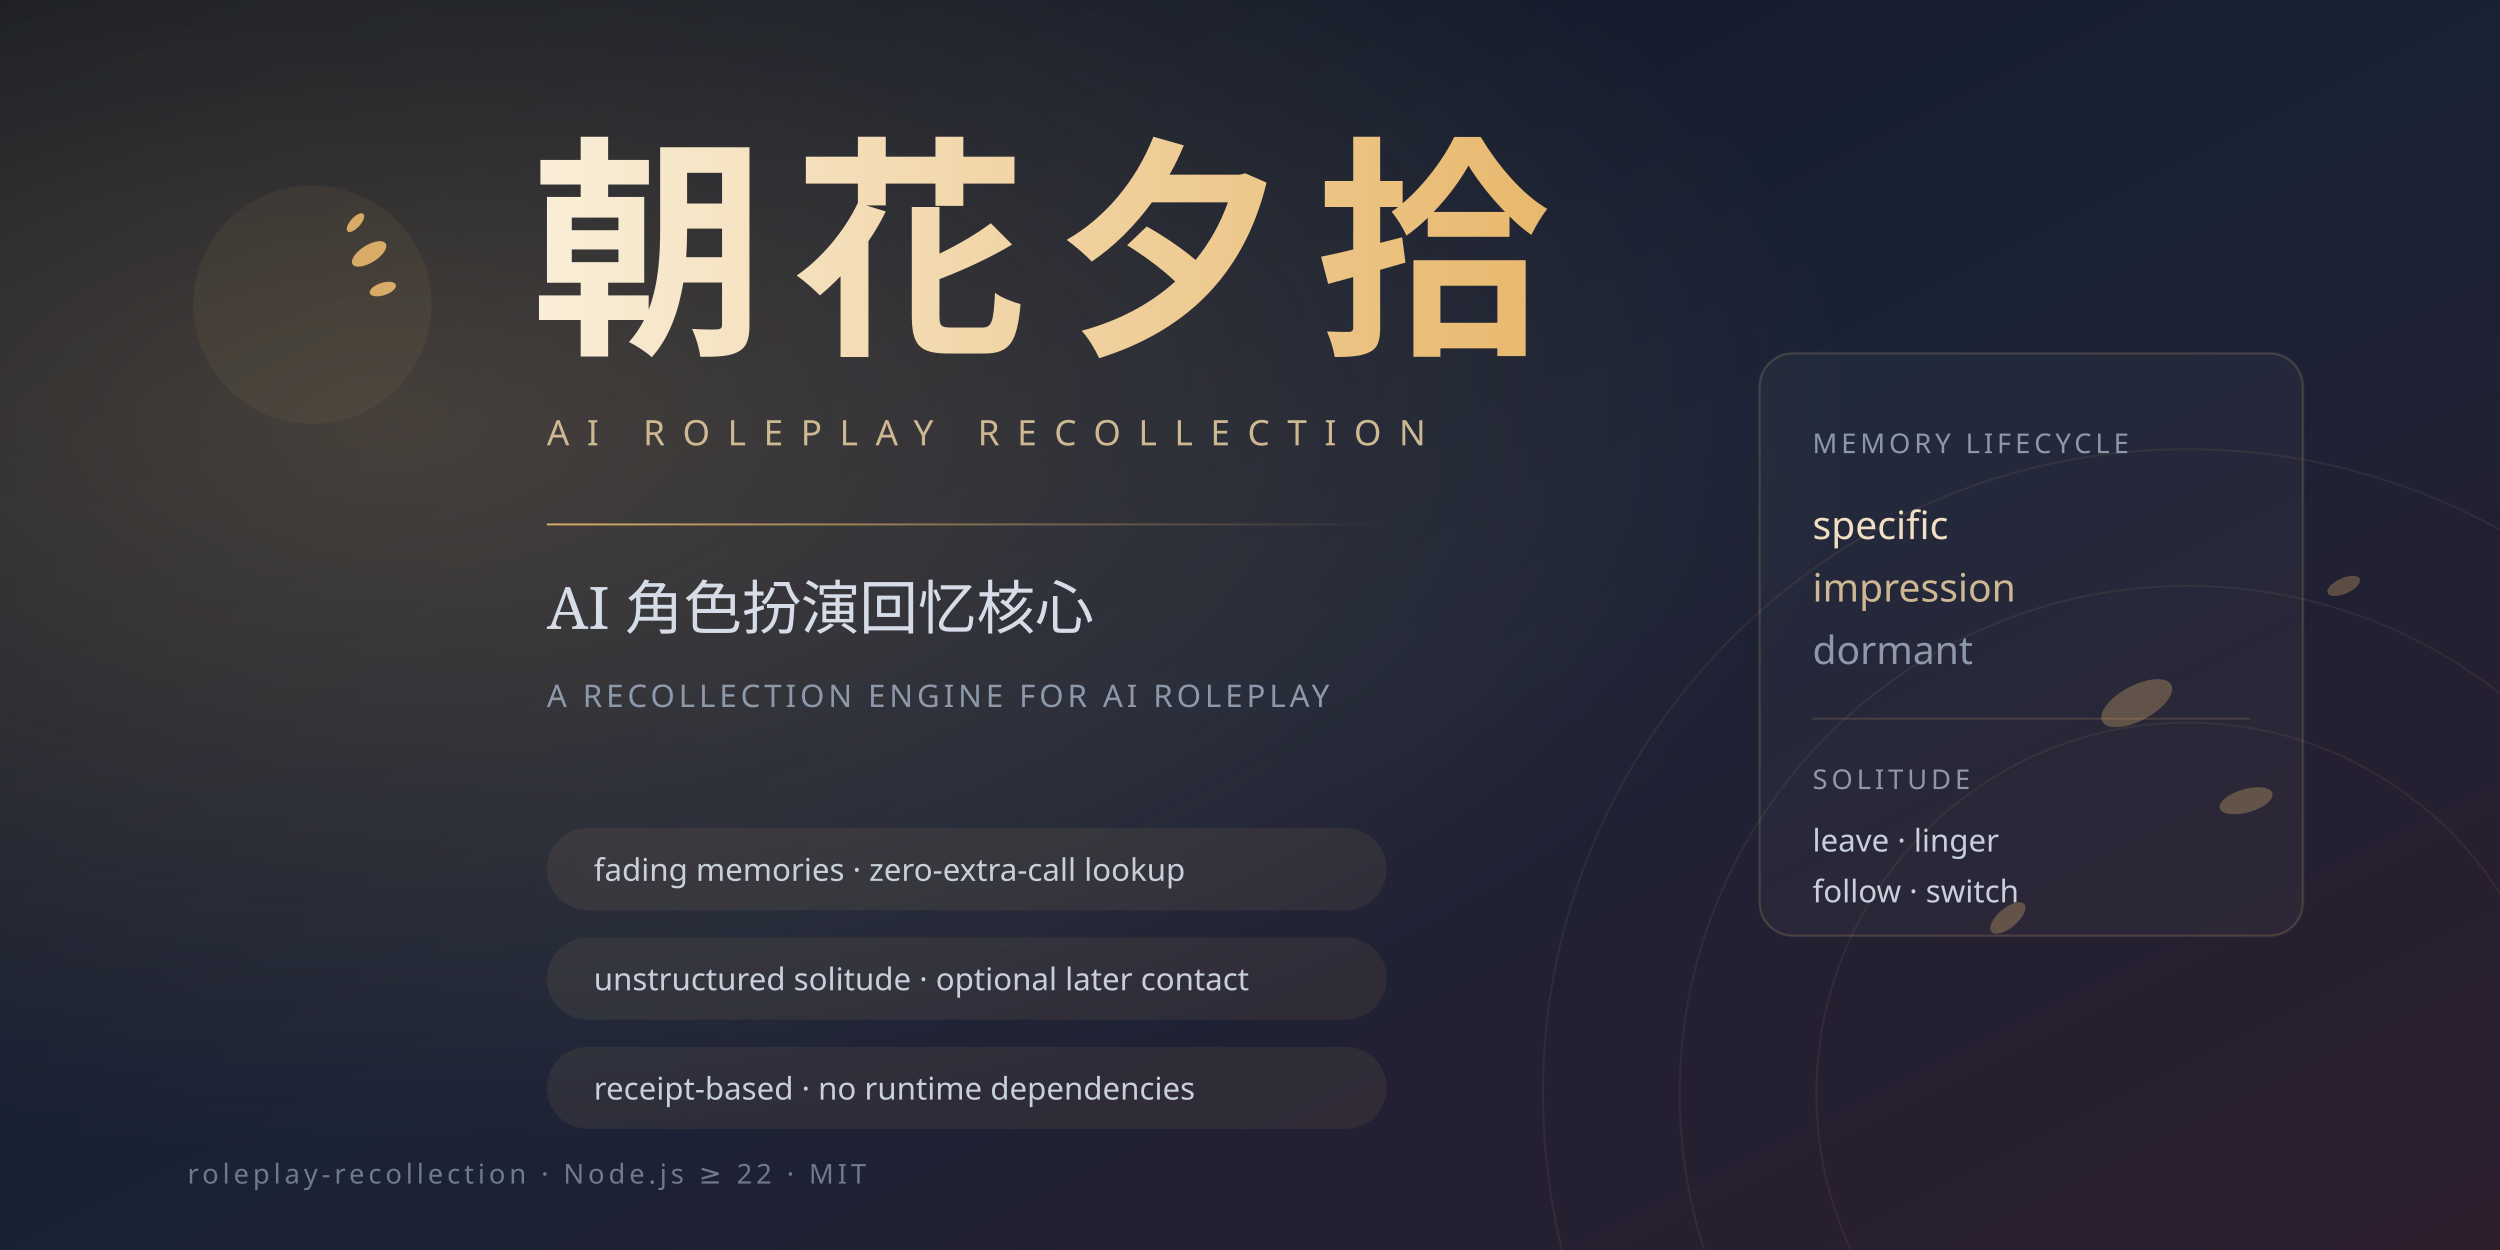
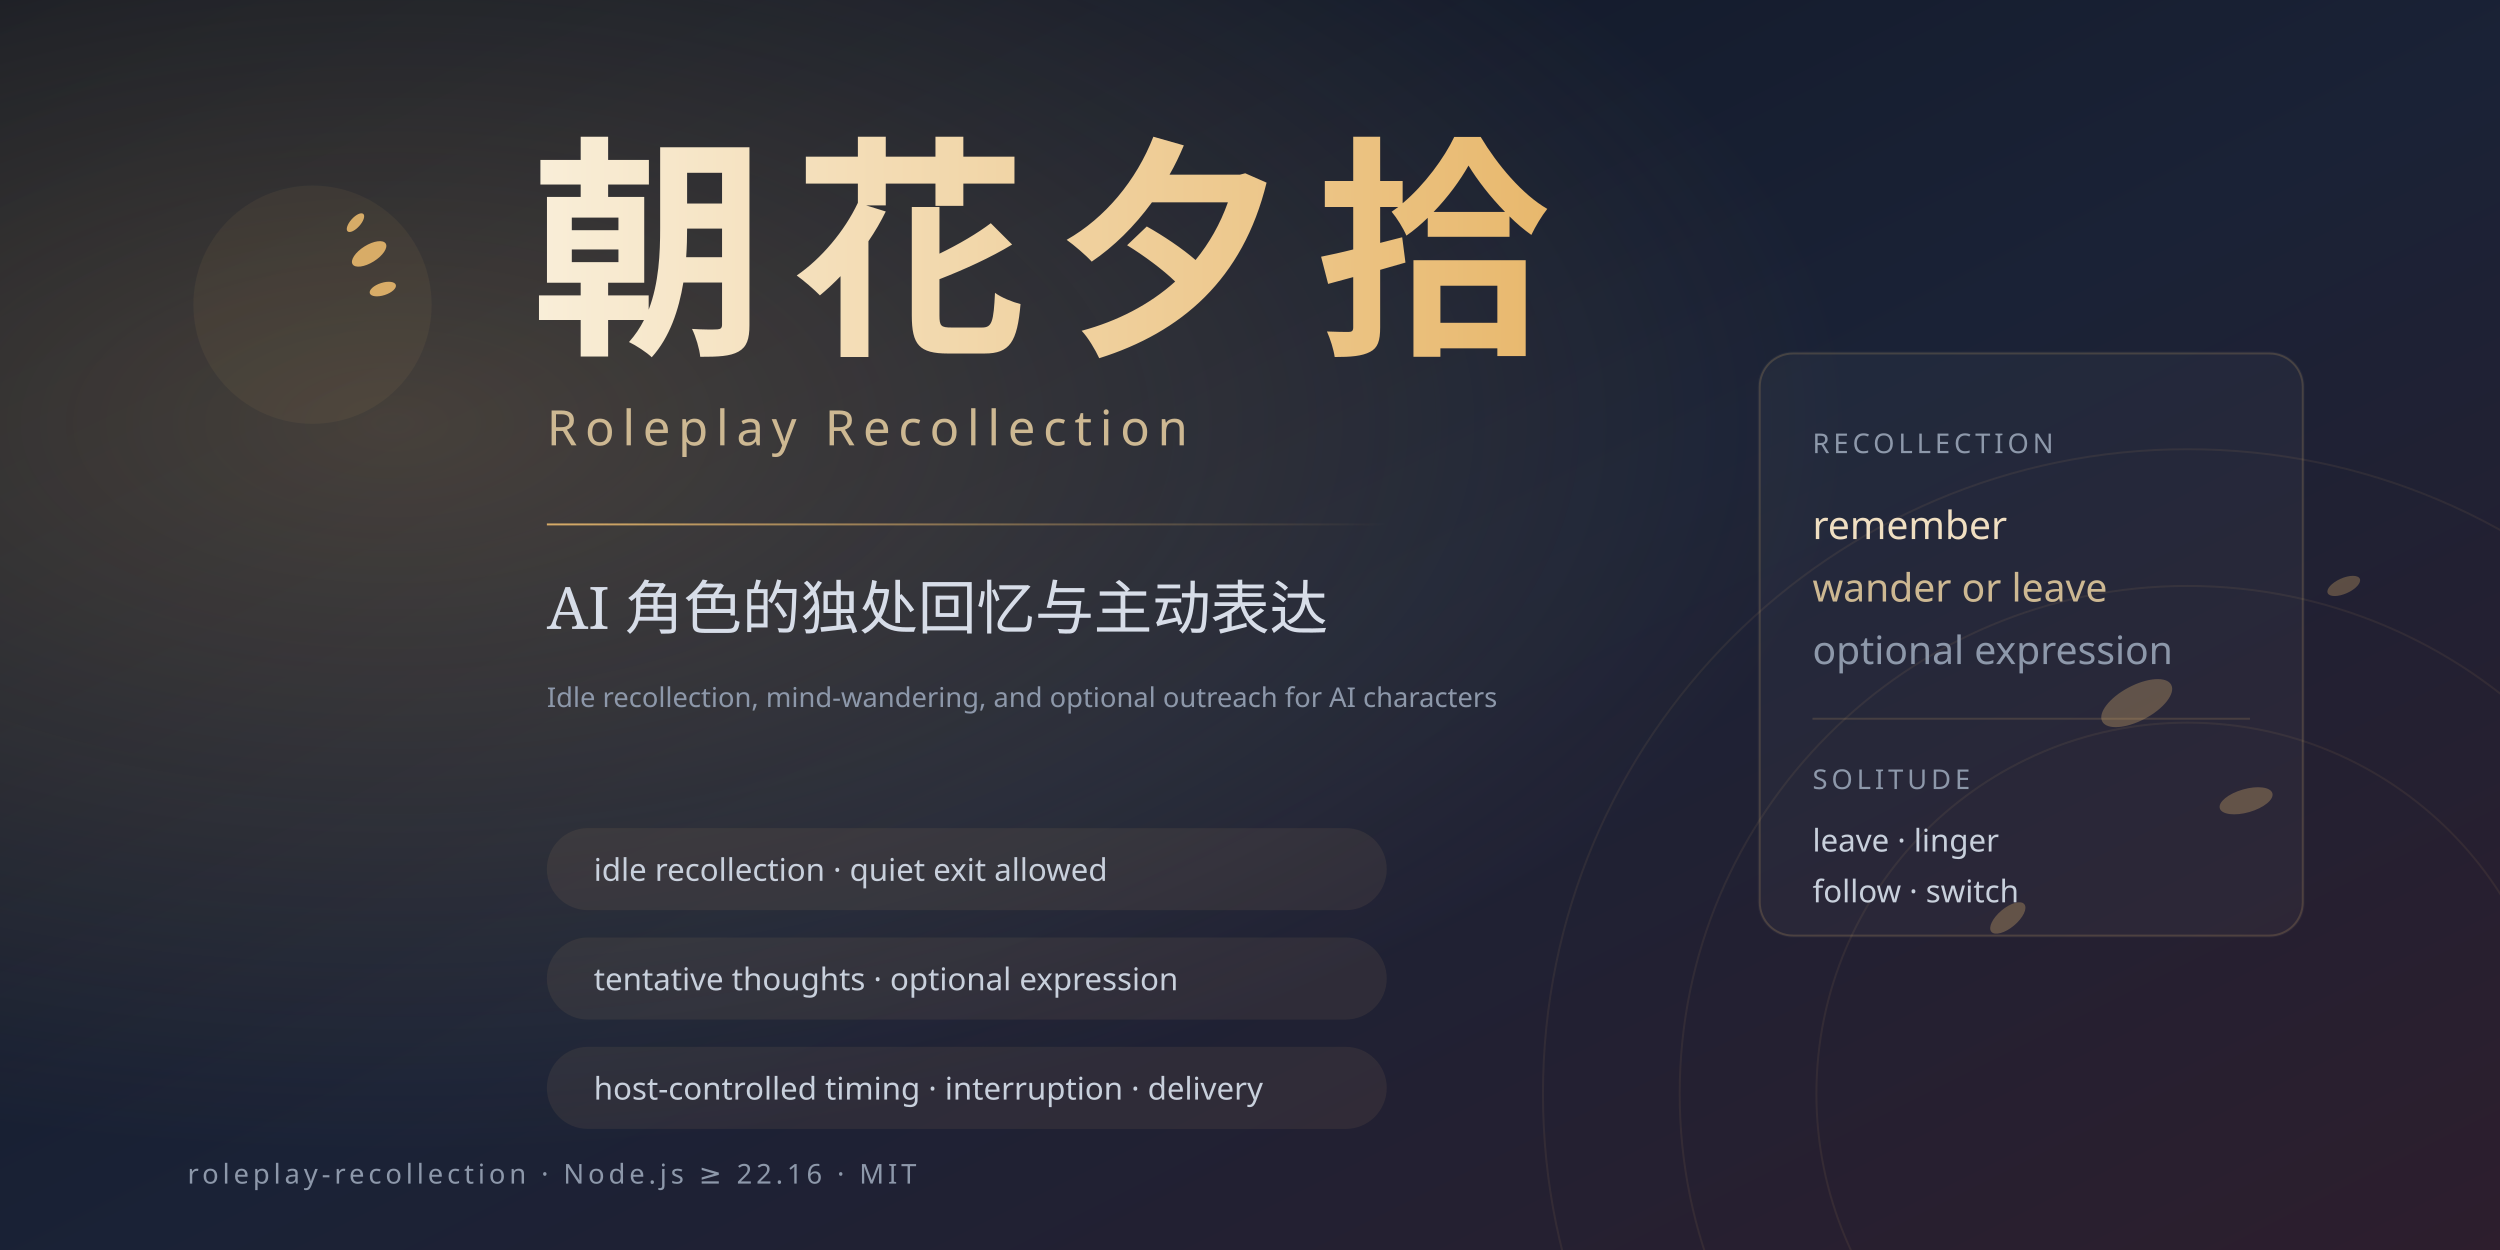
<svg xmlns="http://www.w3.org/2000/svg" width="1280" height="640" viewBox="0 0 1280 640" role="img" aria-labelledby="socialTitle socialDesc">
  <defs>
    <linearGradient id="socialBg" x1="0" y1="0" x2="1" y2="1">
      <stop offset="0" stop-color="#0c1320" />
      <stop offset="0.52" stop-color="#1a2236" />
      <stop offset="1" stop-color="#2d1e2d" />
    </linearGradient>
    <radialGradient id="socialGlow" cx="16%" cy="34%" r="58%">
      <stop offset="0" stop-color="#e8b86d" stop-opacity="0.24" />
      <stop offset="1" stop-color="#e8b86d" stop-opacity="0" />
    </radialGradient>
    <linearGradient id="socialInk" x1="0" y1="0" x2="1" y2="0">
      <stop offset="0" stop-color="#f9eed8" />
      <stop offset="1" stop-color="#e8b86d" />
    </linearGradient>
    <linearGradient id="socialLine" x1="0" y1="0" x2="1" y2="0">
      <stop offset="0" stop-color="#e8b86d" stop-opacity="0.9" />
      <stop offset="1" stop-color="#e8b86d" stop-opacity="0" />
    </linearGradient>
  </defs>
  <rect width="1280" height="640" fill="url(#socialBg)" />
  <rect width="1280" height="640" fill="url(#socialGlow)" />
  <g fill="none" stroke="#e8b86d" stroke-opacity="0.08" stroke-width="1">
    <circle cx="1120" cy="560" r="330" />
    <circle cx="1120" cy="560" r="260" />
    <circle cx="1120" cy="560" r="190" />
  </g>
  <g fill="#e8b86d" opacity="0.3">
    <ellipse cx="1094" cy="360" rx="20" ry="9" transform="rotate(-28 1094 360)" />
    <ellipse cx="1150" cy="410" rx="14" ry="6" transform="rotate(-16 1150 410)" />
    <ellipse cx="1028" cy="470" rx="11" ry="5" transform="rotate(-40 1028 470)" />
    <ellipse cx="1200" cy="300" rx="9" ry="4" transform="rotate(-24 1200 300)" />
  </g>
  <g transform="translate(96,92)">
    <circle cx="64" cy="64" r="61" fill="#e8b86d" opacity="0.06" />
    <path d="M70 22a42 42 0 1 0 0 84 34 34 0 1 1 0-84Z" fill="url(#socialInk)" opacity="0.96" />
    <g fill="#e8b86d" opacity="0.9">
      <ellipse cx="93" cy="38" rx="10" ry="4.5" transform="rotate(-32 93 38)" />
      <ellipse cx="100" cy="56" rx="7" ry="3.2" transform="rotate(-18 100 56)" />
      <ellipse cx="86" cy="22" rx="6" ry="2.6" transform="rotate(-48 86 22)" />
    </g>
  </g>
  <text x="272" y="172" font-family="'Noto Serif SC','Source Han Serif SC','Songti SC','STSong','SimSun',serif" font-size="120" font-weight="600" letter-spacing="14" fill="url(#socialInk)">朝花夕拾</text>
-   <text x="280" y="228" font-family="'Segoe UI',ui-sans-serif,sans-serif" font-size="18" letter-spacing="9" fill="#cdb892">AI ROLEPLAY RECOLLECTION</text>
+   <text x="280" y="228" font-family="'Segoe UI',ui-sans-serif,sans-serif" font-size="25" letter-spacing="4" fill="#cdb892">Roleplay Recollection</text>
  <rect x="280" y="268" width="430" height="1" fill="url(#socialLine)" />
-   <text x="280" y="322" font-family="'Noto Serif SC','Source Han Serif SC','Songti SC','STSong','SimSun',serif" font-size="30" fill="#d7dde8">AI 角色扮演回忆核心</text>
-   <text x="280" y="362" font-family="'Segoe UI',ui-sans-serif,sans-serif" font-size="16" letter-spacing="2" fill="#8d98aa">A RECOLLECTION ENGINE FOR AI ROLEPLAY</text>
+   <text x="280" y="322" font-family="'Noto Serif SC','Source Han Serif SC','Songti SC','STSong','SimSun',serif" font-size="30" fill="#d7dde8">AI 角色的独处回忆与主动表达</text>
+   <text x="280" y="362" font-family="'Segoe UI',ui-sans-serif,sans-serif" font-size="14" fill="#8d98aa">Idle recollection, mind-wandering, and optional outreach for AI characters</text>
  <g font-family="'Segoe UI',ui-sans-serif,sans-serif" font-size="16" fill="#c8d0dc">
    <rect x="280" y="424" width="430" height="42" rx="21" fill="#e8b86d" opacity="0.08" />
-     <text x="304" y="451">fading memories · zero-extra-call lookup</text>
+     <text x="304" y="451">idle recollection · quiet exit allowed</text>
    <rect x="280" y="480" width="430" height="42" rx="21" fill="#e8b86d" opacity="0.08" />
-     <text x="304" y="507">unstructured solitude · optional later contact</text>
+     <text x="304" y="507">tentative thoughts · optional expression</text>
    <rect x="280" y="536" width="430" height="42" rx="21" fill="#e8b86d" opacity="0.08" />
-     <text x="304" y="563">receipt-based · no runtime dependencies</text>
+     <text x="304" y="563">host-controlled timing · interruption · delivery</text>
  </g>
  <g transform="translate(900,180)" font-family="'Segoe UI',ui-sans-serif,sans-serif">
    <rect width="280" height="300" rx="18" fill="#ffffff" opacity="0.035" />
    <rect x="1" y="1" width="278" height="298" rx="17" fill="none" stroke="#e8b86d" stroke-opacity="0.18" />
-     <text x="28" y="52" font-size="14" letter-spacing="2" fill="#8d98aa">MEMORY LIFECYCLE</text>
-     <text x="28" y="96" font-size="20" fill="#f0dfc2">specific</text>
-     <text x="28" y="128" font-size="20" fill="#cdb892">impression</text>
-     <text x="28" y="160" font-size="20" fill="#8d98aa">dormant</text>
+     <text x="28" y="52" font-size="14" letter-spacing="2" fill="#8d98aa">RECOLLECTION</text>
+     <text x="28" y="96" font-size="20" fill="#f0dfc2">remember</text>
+     <text x="28" y="128" font-size="20" fill="#cdb892">wander or leave</text>
+     <text x="28" y="160" font-size="20" fill="#8d98aa">optional expression</text>
    <line x1="28" y1="188" x2="252" y2="188" stroke="#e8b86d" stroke-opacity="0.16" />
    <text x="28" y="224" font-size="14" letter-spacing="2" fill="#8d98aa">SOLITUDE</text>
    <text x="28" y="256" font-size="16" fill="#c8d0dc">leave · linger</text>
    <text x="28" y="282" font-size="16" fill="#c8d0dc">follow · switch</text>
  </g>
-   <text x="96" y="606" font-family="'Segoe UI',ui-sans-serif,sans-serif" font-size="14" letter-spacing="2" fill="#6f7a8c">roleplay-recollection · Node.js ≥ 22 · MIT</text>
+   <text x="96" y="606" font-family="'Segoe UI',ui-sans-serif,sans-serif" font-size="14" letter-spacing="2" fill="#8d98aa">roleplay-recollection · Node.js ≥ 22.16 · MIT</text>
</svg>
